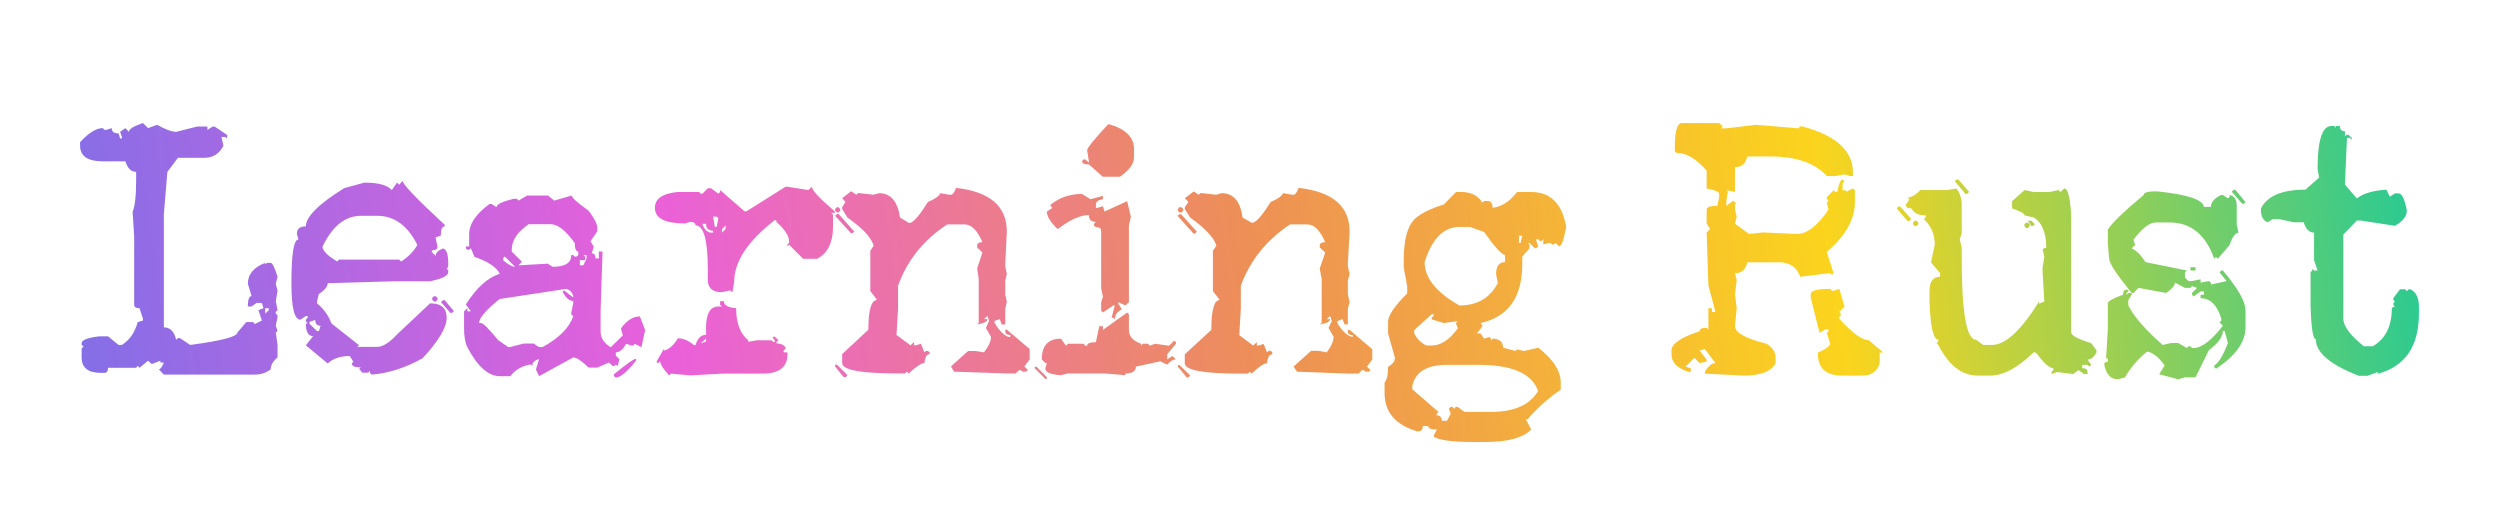
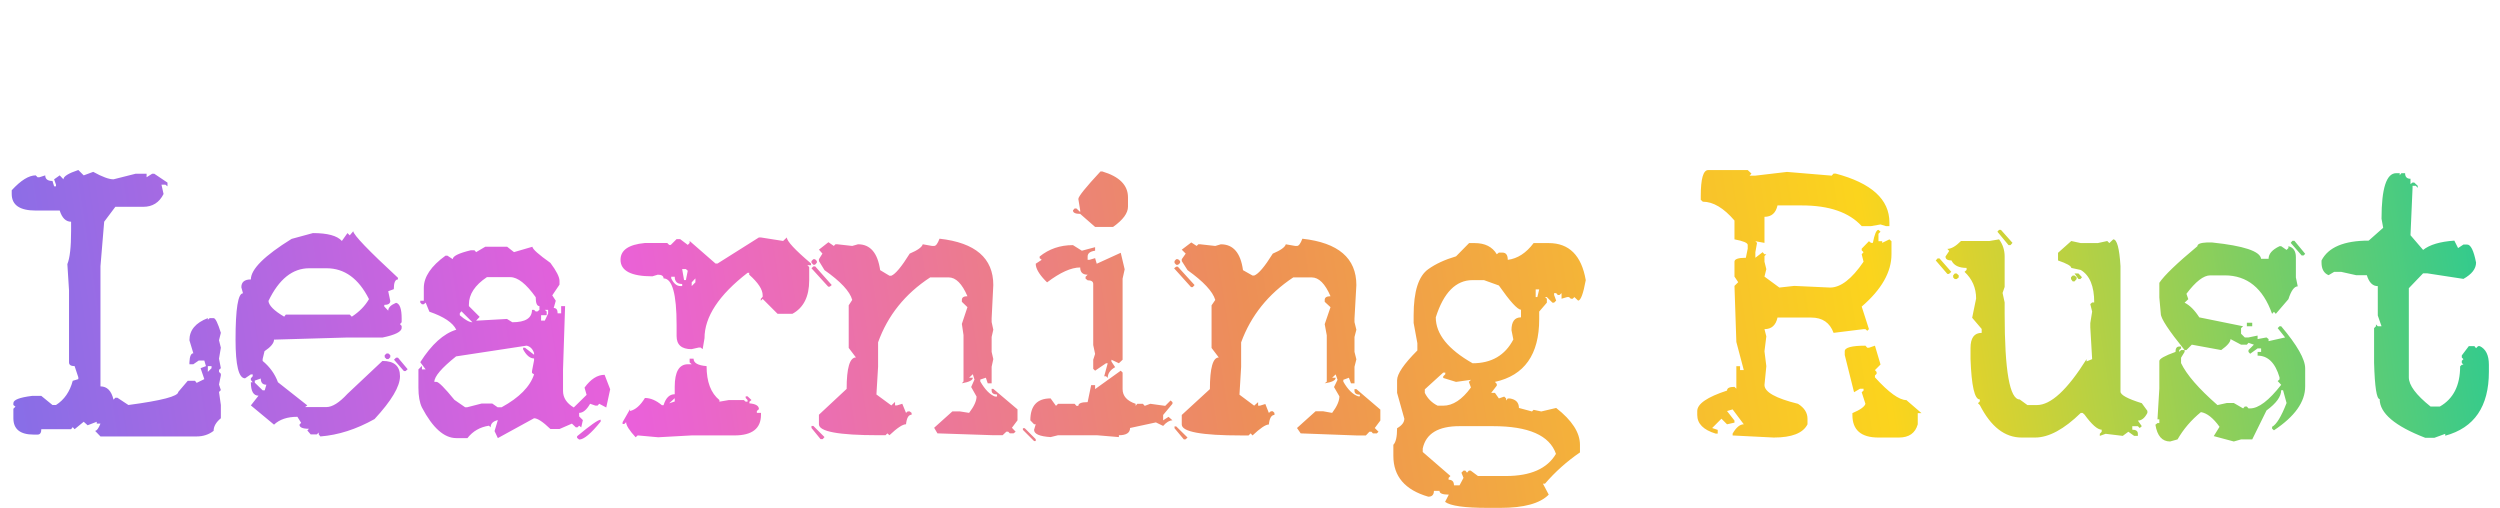
- <svg xmlns="http://www.w3.org/2000/svg" version="1.2" width="1280" height="260" viewBox="0 0 1280 260">
+ <svg xmlns="http://www.w3.org/2000/svg" version="1.2" viewBox="0 0 1280 260" width="1280" height="260">
  <defs>
-     <linearGradient id="P" gradientUnits="userSpaceOnUse" />
-     <linearGradient id="g1" x2="1" href="#P" gradientTransform="matrix(1197.64,-163.2,38.718,284.128,41,226.082)">
-       <stop stop-color="#866ee7" />
+     <linearGradient id="g1" x2="1" gradientUnits="userSpaceOnUse" gradientTransform="matrix(1268.481,-172.853,41.006,300.923,6,259.769)">
+       <stop offset="0" stop-color="#866ee7" />
      <stop offset=".25" stop-color="#ea60da" />
      <stop offset=".5" stop-color="#ed8f57" />
      <stop offset=".75" stop-color="#fbd41d" />
      <stop offset="1" stop-color="#2cca91" />
    </linearGradient>
  </defs>
-   <style>.a{fill:url(#g1)}</style>
-   <path class="a" d="m73.2 63l2.6 2.6 4.6-1.7q6.5 3.6 9.8 3.6l10.7-2.7h5.3v1.7l2.7-1.7h1l6.4 4.3v1.8l-1-0.8h-1.9l1 4.5q-3.1 6.2-9.8 6.2h-13.5l-5.4 7.2-1.8 21.5v58.1q4.8 0 6.3 6.4l0.9-0.9h1l5.3 3.5q24.1-3.2 24.1-6.3l4.6-5.4h3.5l0.8 1 3.7-1.8-1.8-5.3 2.6-1-0.8-2.7h-2.7l-2.6 1.8h-1.9v-0.9q0.2-4.4 1.9-4.4l-1.9-6.3q0-7.3 8.9-10.7v0.8l0.9-0.8h1.9q1.3 0 3.5 7.1l-0.9 3.6 0.9 3.6-0.9 5.3 0.9 4.6-0.9 0.8v1l0.9 0.9v0.8l-0.9 4.4 0.9 2.7-0.9 0.9 0.9 6.3v6.4q-3.5 2.9-3.5 6.1-3.5 2.7-8.2 2.7h-46.5l-2.6-2.7q1.2 0 2.6-3.5h-1.8v-0.9l-4.4 1.7-1.9-1.7-4.4 3.6-0.9-1-0.8 1h-14.4q0 2.6-1.8 2.6h-1.9q-9.8 0-9.8-7.9v-4.6l1-1-1-0.8v-0.9q0-2.4 9-3.5h4.5l5.4 4.4h1.7q6-3.8 8.1-11.7l2.7-0.8v-0.9l-1.8-5.4q-2.7 0-2.7-1.8v-34.8l-0.8-12.7q1.8-4.4 1.8-16v-4.5q-3.8 0-5.5-5.4h-11.6q-11.6 0-11.6-8v-1.8q6.6-7.2 11.6-7.2l0.9 0.9h0.9l2.8-0.9q0 2.7 3.5 2.7l0.8 2.6h0.9v-0.8l-0.9-2.6 2.7-1.9 1.8 1.9q0-2.1 7.2-4.5zm64.4 94.8h-1.8v2.8l1.8-1.8zm66.8-63.2l1.7-2q0.2 2.7 21.6 22.5v0.8q-2 0-2 4.7l-2.7 1 1 4.7q0 1.9-2.9 1.9v0.8l1.9 2q0-2.2 3.8-3.8 2.7 0.6 2.7 7.6v1.8l-0.8 0.9 0.8 0.9v0.9q0 2.8-9.3 4.7h-17.7l-34.7 1q0 2.5-4.6 5.6l-0.9 3.8v0.9q5.2 4.3 7.4 10.3l14.2 11.2-1.1 0.8h10.3q4.3 0 10.2-6.4l16.9-15.9q8.5 0 8.5 7.4 0 7.4-12.3 20.7-13.2 7.4-26.2 8.4l-0.8-1v-0.9l-0.9 0.9h-3l-1.6-1.9 0.8-0.8q-4.6 0-4.6-2l0.8-0.9-1.8-2.9q-7.3 0-11.3 3.8l-11.2-9.3 3.7-4.7q-3.7 0-3.7-6.5h0.9l-0.9-1.1v-0.8l0.9-1v-0.9h-0.9l-2.8 1.9q-4.6 0-4.6-18.7 0-22.4 3.6-22.4l-0.8-2.9q0-3.8 4.6-3.8 0-7.4 19.7-19.6l10.3-2.8q10.6 0 14 3.8l2.7-3.8zm-39.3 31.7q0.3 3.3 7.6 7.6l0.8-1h30.9l1 1q5.5-3.6 8.3-8.5-7.5-14.9-20.5-14.9h-8.4q-12.1 0-19.7 15.8zm57.1 25.4h0.9l0.9 0.8v1l-0.9 0.9h-0.9l-0.9-0.9v-1zm4.6 2h0.9l4.7 5.6-1 0.9h-0.8l-4.8-5.5zm-65.4 10.1l-2.9 1v1l3.8 3.7h1l0.8-2.7q-2.7 0-2.7-3zm104.1-61.1l4.4-2.6h10.6l3.3 2.6 8.9-2.6q0.1 1.7 8.7 7.8 4.4 5.9 4.4 8.7v1.8l-3.5 5.2 1.7 2.6-1 3.5q1.9 0 1.9 2.6h1.7v-3.5h1.9l-1 30.6v10.4q0 4.9 5.2 8l6.2-6.1-1-3.5q4.5-6.2 9.7-6.2l2.7 7-1.9 8.8-3.4-1.8-0.8 0.9h-1l-2.6-0.9q-2.5 4.4-5.3 4.4v1.7l1.8 1.8-0.8 3.5-1-0.8-0.8 0.8h-0.8l-1.9-1.8-6 2.6h-4.4q-5.4-5.2-7.9-5.2l-17.5 9.6-1.6-3.4 1.6-5.3q-3.5 0.8-3.5 3.5l-0.8-0.8q-6.5 1-10.4 6h-5.4q-8.8 0-16.6-14.8-1.7-3.5-1.7-9.6v-8.8l1.7-1.7v1.7h1.8l-2.6-3.5q8.2-12.9 17.4-15.7-2.5-5.1-13-8.7l-1.8-4.4-0.9 0.8h-0.9l-0.8-0.8v-0.9h1.7v-6.2q0-8 10.5-15.6h0.9l2.6 1.7q0-2.2 8.7-4.3h1.8zm-3.5 25.3v0.8l5.2 5.2-1.7 1.8h0.8l14.1-0.8 2.6 1.6q9.5 0 9.5-6h1l0.8 0.8h0.8l1-0.8v-1.8q-1.8 0-1.8-4.3-6.9-9.7-12.3-9.7h-11.3q-8.7 5.8-8.7 13.2zm38.3 2.6h-1.6l0.9 0.8v1.8h-2.7v2.6h1.8l1.6-3.4zm-36.6 6l-5.3-5.3-0.8 0.9v1q3.9 3.4 6.1 3.4zm-18.4 28.8h1q1.6 0 8.7 8.7l5.2 3.6h0.9l7-1.8h5.2l2.6 1.8h1.9q12.8-7 15.7-15.9l-1-0.7v-0.9l1-5.2v-0.9q-2.9 0-5.3-4.4v-0.8h0.9l4.4 3.4v-0.8q-1-3-3.6-3.6l-34.1 5.2q-10.5 8.4-10.5 12.3zm80.4 18.3v0.9q-7 8.7-10.4 8.7l-1-0.8v-0.8q9.6-8 11.4-8zm76.5-88.1h0.9l10.8 1.7 1.8-1.7q0 2.7 11.7 12.6v0.8h-1.8l0.9 0.9v6.4q0 11.8-8.1 16.2h-7.2l-7.2-7.2-0.9 0.9v-0.9l0.9-1v-0.8q0-4.1-6.5-9.9v-0.9h-0.8q-20.8 16.1-20.8 31.6l-0.9 5.3-1-0.8h-0.8l-3.6 0.8q-7.2 0-7.2-6.3v-5.4q0-22.5-6.3-22.5 0-1.8-2.8-1.8l-2.6 0.8q-15.4 0-15.4-8 0-7 11.7-8.1h10.9l0.9 0.9h0.8l2.8-2.8h1.7l3.7 2.8 0.9-0.9v-1l12.5 10.9h1zm-35.3 15.3h-1.8l0.9 5.3h0.9l0.9-4.5zm-5.4 3.7h-1.7v0.8q1.8 3.7 4.4 3.7h0.9v-1q-3.6 0-3.6-3.5zm10 0.8l-1.8 1.9v1.8l1.8-1.8zm-2.8 40.6v-1.8h1.9q0 3.1 6.3 3.6 0 11.4 6.2 16.4v0.8l4.6-0.8h7.2l0.9 0.8h0.9v-0.8l-0.9-1v-0.8h0.9l1.9 1.8-1 0.8v0.8q4.6 0.4 4.6 2.8l-1 0.9v0.9h2v0.9q0 10-12.8 10h-20.7l-16.2 0.9-9.9-0.9-1 0.9q-4.6-5-4.6-7.3l-0.9 0.9h-0.8v-0.9l3.6-6.3v0.9q3.9-0.9 7.2-6.3 4 0 8.2 3.5h0.8q1.6-5.3 5.4-5.3v-3.6q0-10.9 6.4-10.9h1.8zm-7.2 17.3l-2.7 2.5 2.7-0.9zm128-77.1q26 2.9 26 22.4l-0.8 16.1v1.8l0.8 3.7-0.8 3.5v7.2l0.8 3.5-0.8 3.7v8h-1.9l-0.9-2.7-2.7 0.9v0.9q3.4 5.9 7.1 7.3h1v-1q-2.6 0-2.6-1.9v-0.8h0.8l11.7 9.9v5.3l-2.7 3.6 1.8 1.9-1 0.8h-1.8l-0.8-0.8h-0.9l-1.8 1.7h-4.5l-27-0.9-1.6-2.7 8.8-7.9h3.7l4.4 0.7q3.6-4.7 3.6-7.9l-2.6-4.6 1.6-3.6-0.8-2.6-1.8 1.7h1.8q0 1.8-5.3 2.7l0.8-0.9v-22.4l-0.8-5.4 2.7-8.1-2.7-2.6v-0.9q0-1.8 2.7-1.8-3.9-9.1-9.1-9.1h-8.9q-18.2 11.9-25.2 31.4v11.8l-0.8 13.4 7.2 5.3 1.8-1.7v1.7h0.9l2.6-0.8 1.8 4.4 0.8-0.7h1l0.9 0.7v0.9q-2.2 0-2.7 4.6-2.4 0-8 5.3l-1-0.9-0.9 0.9h-3.6q-28.6 0-28.6-5.3v-4.6l13.4-12.5q0-15.2 4.5-15.2l-3.5-4.6v-20.6l1.7-2.6q-1.7-6.2-13.4-14.4l-2.7-4.4v-0.9l1.7-2.7-1.7-1.9 4.6-3.6 2.6 1.8 0.8-0.8h0.9l7.2 0.8 2.8-0.8q8.9 0 10.7 12.5l4.5 2.7h0.9q3-1.2 8.9-10.7 5.7-2.4 6.3-4.5l4.5 0.8h1q1.3 0 2.6-3.5zm-61 9.9h0.8l0.9 0.9v0.8l-0.9 1h-0.8l-0.9-1v-0.8zm0 3.5h0.9l8 9-1 0.8h-0.7l-8.1-8.9zm-0.9 78.1v-1h0.9l5.4 5.4-0.9 1h-1zm139.7-124h0.9q12.4 3.7 12.4 12.5v4.5q0 4.7-7.2 9.8h-8.7l-7.2-6.3q-3.5 0-3.5-1.7l0.8-0.9h0.9l1.8 1.7v-0.8l-0.9-5.5q0-1.8 10.7-13.3zm-13.3 35.6l4.3 2.7 6.4-1.7v1.7q-3.6 0.5-3.6 2.8v1.6h0.9l2.7-0.8 0.8 2.7 11.6-5.3 1.9 8-1 4.5v39.2l-1.8 1.7-3.6-1.7v0.9l1.8 2.7q-3.6 2-3.6 5.2l-0.8-0.8h-0.9l1.7-6.3h-0.8l-5.3 3.6-0.9-0.9v-4.4l0.9-2.8-0.9-4.3v-29.5q0-1.8-2.7-1.8l-1-0.8v-0.9l1-1q-3.6 0-3.6-3.5-6.5 0-16 7.2l-1-1q-4.5-4.7-4.5-8l2.9-1.9-1-0.8v-0.8q6.8-5.5 16.1-5.5zm10.7 69.6l12.4-8.9 0.9 0.9v8q0 5 6.3 7.1v1l0.8-1h2.7l0.9 1 2.7-1 7.2 1 2.6-2.6 0.9 0.8v0.8l-4.5 5.4v2.6l2.6-1.7 1.9 1.7q-2.1 0-4.5 2.7l-3.5-1.7-12.5 2.7q0 3.5-5.4 3.5v0.9l-10.7-0.9h-18.7l-3.6 0.9q-8-0.5-8-3.5l0.8-2.7h-0.8l-1.8-1.9q0-10.6 9.8-10.6l2.6 3.6 1-1h8l0.9 1h0.9q0-1.8 4.5-1.8l1.7-8.2h1.9zm-34.9 19.7v-0.8h0.9l5.3 5.3v0.9h-0.8zm135.1-92.4q26.1 2.9 26.1 22.4l-0.9 16.2v1.7l0.9 3.7-0.9 3.5v7.2l0.9 3.6-0.9 3.6v8h-1.7l-1-2.7-2.7 1v0.9q3.3 5.8 7.2 7.1h0.8v-0.8q-2.6 0-2.6-1.9v-0.8h0.9l11.6 9.9v5.3l-2.7 3.6 1.8 1.8-0.8 0.8h-1.9l-0.7-0.8h-1l-1.7 1.8h-4.6l-26.9-1-1.8-2.6 9-8.1h3.6l4.4 0.8q3.5-4.7 3.5-8l-2.6-4.5 1.7-3.5-0.9-2.6-1.7 1.6h1.7q0 1.9-5.3 2.7l1-0.8v-22.4l-1-5.4 2.8-8.2-2.8-2.6v-0.9q0-1.8 2.8-1.8-3.9-9.1-9.1-9.1h-8.9q-18.1 12-25.2 31.4v11.8l-0.8 13.5 7.1 5.3 1.9-1.7v1.7h0.9l2.6-0.8 1.7 4.3 1-0.8h0.9l0.8 0.8v1q-2.2 0-2.7 4.6-2.3 0-7.9 5.3l-0.9-1-1 1h-3.6q-28.7 0-28.7-5.3v-4.6l13.6-12.5q0-15.3 4.3-15.3l-3.5-4.6v-20.6l1.8-2.6q-1.8-6.1-13.4-14.4l-2.8-4.4v-0.9l1.9-2.7-1.9-1.9 4.6-3.5 2.6 1.7 0.8-0.8h1l7.2 0.8 2.7-0.8q9 0 10.7 12.5l4.6 2.6h0.8q3.1-1.1 9-10.6 5.7-2.4 6.3-4.5l4.6 0.8h0.8q1.3 0 2.6-3.5zm-61 9.9h0.9l1 0.9v0.9l-1 0.9h-0.9l-0.8-0.9v-0.9zm0 3.6h0.8l8.1 8.9-0.9 1h-0.8l-8.2-9.1zm-0.8 78.1v-0.9h0.8l5.5 5.4-1 0.9h-0.8zm136.1-83.1l6.3-6.4h2.7q7.5 0 10.7 5.4l1-0.8h1.7q2.6 0 2.6 3.5 7.1-0.9 12.5-8.1h7.3q14.8 0 17.9 17.9-1.8 9.9-3.7 9.9l-1.8-1.7-0.8 0.8h-0.9l-0.9-0.8h-0.9l-2.7 0.8v-2.7l-1 0.9h-0.8l-0.8-0.9h-1v0.9l1 2.7-1 1h-0.8l-2.7-2.7h-0.9l0.9 0.8v1.9l-3.7 4.3v3.7q0 25.6-21.4 30.3l0.9 1v0.8l-2.7 3.5h1.8l1.9 2.7 2.6-0.9 0.9 0.9v1l0.8-1h1q4.4 0.7 4.4 4.6l6.3 1.7 0.8-0.8 3.7 0.8 7.2-1.7q11.5 9 11.5 17.8v3.7q-9.5 6.5-16.9 15.1h-1l2.8 5.3q-6.3 6.4-23.3 6.4h-6.3q-16.6 0-20.5-2.9l1.8-3.5q-4.5 0-4.5-1.8h-2.7q0 2.8-2.7 2.8-16.9-4.9-16.9-19.7v-5.4q1.8-1.8 1.8-8 3.5-2 3.5-4.6l-3.5-12.5v-6.1q0-4.6 9.8-14.4v-3.5l-1.8-9.8v-3.7q0-17.3 7.1-22.3 5.3-3.8 13.4-6.2zm-9.8 29.5q0 12.1 17.8 22.2 13.7 0 19.7-11.5l-0.9-4.5q0-6.2 4.6-6.2v-3.7q-2.5 0-10.7-11.7l-7.2-2.6h-5.5q-12.1 0-17.8 18zm50-13.5h-1.7v3.7h0.8zm-46.4 40.2l-8.9 8.1v1.7q2 4.1 6.2 6.2h2.7q7 0 13.4-8.8l-1-2.7 1-1-7.2 1-6.2-1.9v-0.8l1-1v-0.8zm-9.9 36.7v1.7l13.4 11.6-0.9 0.9v0.9q2.6 0 2.6 2.7h2.7l1.9-3.6-1-2.5 1-1h0.9l0.8 1 0.9-1h0.9l3.5 2.6h13.5q17.9 0 24.2-10.7-4.6-13.4-30.5-13.4h-16.1q-15.5 0-17.8 10.8zm138-134.6h19.1l1.8 1.7-0.9 1h2.8l15.3-1.8 21.6 1.8 0.9-1h1q26 6.9 26 23.6v1.8h-1.7l-2.6-0.8-4.6 0.8h-4.5q-9.1-10-28.9-10h-11.8q-1.2 5.5-6.3 5.5v12.6l-4.4-0.8 0.8 0.8-0.8 4.5v2.7l3.5-2.7 0.9 1h0.9l-0.9 0.9v2.7l0.9 3.6-0.9 3.6 7.2 5.3 7.2-0.8 17.3 0.8q7.7 0 16.2-12.5l-0.9-3.6 0.9-1-0.9-0.9v-0.8l3.5-3.6 1 0.8h0.9q1.2-6.3 2.7-6.3l1 0.9-1 1v3.6h1.8v0.8l3.5-1.7 1 0.9v6.3q0 12.9-14.4 25.3l3.5 10.9-0.8 0.8-0.9-0.8h-0.9l-14.5 1.8q-2.7-7.4-10.8-7.4h-16.3q-1.2 5.6-6.3 5.6l0.9 3.5-0.9 7.2 0.9 7.2-0.9 9.1q0 5.1 16.2 9.1 4.6 2.9 4.6 7.2v2.7q-3.2 6.4-16.3 6.4l-19.9-1v-0.9q2.6-4.5 5.4-4.5l-5.4-7.2-2.7 0.8 3.6 4.6v1l-3.6 0.8-2.7-2.7-4.5 4.5 2.7 0.9v1.8h-1q-8.9-2.7-8.9-9v-1.9q0-5.2 14.4-9.9 0-1.8 3.6-1.8l0.9 0.9v-10.9h1.8v1.9h1.8l-3.6-13.6-0.9-27.1 1.8-1.8-1.8-2.7v-7.2q0-1.9 5.5-1.9l0.9-4.4v-1.8q0-1.5-6.4-2.7v-9.1q-7.8-9.1-15.3-9.1l-1-0.9v-1.8q0-12.6 3.6-12.6zm76 84.9l0.9 1h0.8l2.9-1 2.7 9.1-2.7 2.7 0.8 0.9v0.9l-0.8 0.8v0.9q10 11 15.2 11l7.3 6.3h-1.8v5.4q-1.8 6.4-9.1 6.4h-9.9q-12.6 0-12.6-10.9v-0.9q5.7-2.4 6.3-4.5l-1.8-5.6 0.9-0.8v-0.9h-1.7l-2.9 1.7-4.5-18v-1.8q0-2.7 10-2.7zm64.6-56h0.9l5.6 6.3-1 1.1h-0.9l-5.4-6.5zm-4.7 5.4l4.7-0.8q2.7 3.6 2.7 8.3v14.7l-1 2.9 1 4.6v5.4q0 41.5 7.3 41.5l3.7 2.7h4.6q10.1 0 24-22.2v1.1l2.7-1.1-0.9-15.4v-2l0.9-5.6-0.9-3.6 0.9-0.8h1q0-11.8-6.5-15.7l-4.6-1q0-1.4-6.4-3.6v-3.7l6.4-5.7 4.6 1h8.2l4.6-1 1 1 1.9-1.8q2.7 0 3.5 12.9v60.7q0 2.4 10.3 5.6l2.7 3.7v1q-1.9 3.7-4.6 3.7l1.9 2.7-1 0.9-0.9-0.9h-2.7v1.7q2.7 0 2.7 2v1h-1.8l-2.8-2-2.7 2-8.3-1-2.8 1v-1l0.9-1v-1q-3 0-8.3-7.3l-0.9-0.8h-0.9q-12.2 11.9-22.1 11.9h-6.5q-12.2 0-20.2-15.7l-0.9-0.9 0.9-0.9v-0.9q-3.8 0-4.5-19.5v-5.4q0-7.3 5.4-7.3v-1.9l-4.6-5.4 1.9-9.3q0-7.7-5.6-12.9l1-0.9v-1q-5.6 0-7.3-3.6-2.9 0-2.9-1.9l1.8-2.7-0.9-1q2.8 0 6.6-3.8zm-25 8.4h0.9l5.7 6.5-1.1 1h-0.8l-5.6-6.5zm8.3 7.3h0.9l1 0.9v1l-1 0.8h-0.9l-0.8-0.8v-1zm59.8 2.7l-1.9-2.7h1.9l1.7 1.8-0.8 0.9zm-2.8-1.7h0.9l1 0.8v0.9l-1 1.1h-0.9l-0.8-1.1v-0.9zm106.2-16.8h1l5.2 6.3-0.8 0.8h-0.9l-5.3-6.1zm-41.4 0.8h2.6q23 2.4 23.7 7.9h3.6q0-3.6 5.3-6.1h0.8l2.6 1.8 0.9-0.9v-0.9q3.6 0.9 3.6 5.3v9.8l0.9 4.3q-2.5 0-4.5 6.2l-6.1 7.1-0.9-1-0.9 1q-6.6-18.6-22.9-18.6h-7q-4.8 0-11.5 8.9l0.9 2.6-1.8 1.7q3.8 1.9 7.1 7.1l21.2 4.3-1 0.9v2.7l1.8 1.8h1.8l4.4-0.9v1.7l4.3-0.8 1 0.8v1l8-1.8-3.6-4.5 0.9-0.9h0.8q11.6 13.7 11.6 20.4v8.7q0 11.2-15.1 21.2l-0.9-0.8v-0.9q3.2-1.7 7-11.5l-1.7-6.2h-0.9q0 4.6-7.1 9.8l-6.9 14h-5.4l-3.5 1-9.7-2.6 2.8-4.5q-4.6-6.4-9-7.1-7 5.7-11.3 13.2l-3.6 1q-5.8 0-7.1-8.1l1-0.8h0.9v-1.8h-0.9l0.9-14.9v-13.3q0-1.6 7.8-4.4 0-2.6 1.8-2.6h0.9v0.9l-0.9 0.8v0.9l0.9-0.9h1.7v0.9l-1.7 2.8v2.6q4 8.4 17.6 20.3l4.5-1h3.4l4.5 2.6 0.8-0.9h1l0.8 0.9h0.8q6.1 0 15-11.4l-1.7-1.8 0.9-0.8v-1q-3.1-10.5-10.6-10.5v-1.8h1.7v-1.7h-1.7l-3.6 2.6-0.8-0.9v-0.9l2.6-2.6-2.6-0.9-0.8 0.9h-2.8l-5.1-2.7q0 2.1-4.5 5.3l-14.2-2.6-2.6 2.6h-0.9q-11.5-14.2-11.5-17.5l-0.7-7.9v-7.1q3.5-5.3 18.4-17.7 0-1.6 4.5-1.8zm19.4 40.5v-1.7h2.6v1.7zm72.2-74h1.7v1l0.8-1h1.8q0 2.7 2.6 2.7v2.6l1-0.8h0.8l1.7 1.6v1l-0.9-1h-1.6v1l-1 22.9 6.1 7.1q4.8-3.8 15.1-4.5l1.8 3.6 2.6-1.7h1.8q2.6 0 4.3 8.7 0 4.5-6.1 7.9l-17.6-2.7h-1.9l-6.9 7.2v43.1q0 5.7 10.5 14.1h4.5q9.8-5.6 9.8-19.4l0.8-0.8h0.8l-0.8-0.9v-1l0.8-0.8-0.8-0.8v-1l3.4-4.5h2.7l0.8 1 1-1h0.8q4.4 2.1 4.4 9v3.4q0 25.2-21.1 30.9v-0.9l-5.2 1.9h-4.5q-22-8.5-22-18.7-2.2 0-2.7-17.5v-16.8l0.9-0.9v-0.9l0.9 0.9h1.8l-1.8-5.2v-14.2q-3.7 0-5.3-5.3h-5.2l-7.2-1.6h-3.4l-2.7 1.6q-3.4-1.4-3.4-6.1v-1q4.9-9.6 22.8-9.6l7-6.2-0.8-4.4q0-22 7.1-22z" />
+   <style>
+ 		.s0 { fill: url(#g1) } 
+ 	</style>
+   <path class="s0" d="m40.1 87.04l2.76 2.75 4.87-1.8q6.89 3.82 10.38 3.82l11.33-2.86h5.62v1.8l2.86-1.8h1.06l6.77 4.55v1.91l-1.06-0.85h-2.01l1.06 4.77q-3.28 6.56-10.38 6.56h-14.3l-5.72 7.63-1.9 22.77v61.54q5.08 0 6.67 6.78l0.95-0.96h1.06l5.62 3.71q25.52-3.39 25.52-6.67l4.87-5.72h3.71l0.85 1.06 3.92-1.91-1.91-5.61 2.75-1.06-0.84-2.86h-2.86l-2.76 1.9h-2.01v-0.95q0.21-4.66 2.01-4.66l-2.01-6.67q0-7.73 9.43-11.33v0.84l0.95-0.84h2.01q1.38 0 3.71 7.52l-0.95 3.81 0.95 3.81-0.95 5.62 0.95 4.87-0.95 0.84v1.06l0.95 0.96v0.84l-0.95 4.66 0.95 2.86-0.95 0.96 0.95 6.67v6.78q-3.71 3.07-3.71 6.46-3.7 2.86-8.68 2.86h-49.25l-2.76-2.86q1.27 0 2.76-3.71h-1.91v-0.95l-4.66 1.8-2.01-1.8-4.66 3.81-0.96-1.06-0.84 1.06h-15.25q0 2.76-1.91 2.76h-2.01q-10.38 0-10.38-8.37v-4.87l1.06-1.06-1.06-0.85v-0.95q0-2.54 9.53-3.71h4.77l5.72 4.66h1.8q6.35-4.02 8.57-12.39l2.86-0.85v-0.95l-1.9-5.72q-2.86 0-2.86-1.91v-36.86l-0.85-13.45q1.91-4.66 1.91-16.94v-4.77q-4.03 0-5.83-5.72h-12.28q-12.29 0-12.29-8.47v-1.91q6.99-7.63 12.29-7.63l0.95 0.96h0.95l2.97-0.96q0 2.86 3.71 2.86l0.84 2.76h0.96v-0.85l-0.96-2.75 2.86-2.02 1.91 2.02q0-2.23 7.62-4.77zm68.21 100.41h-1.9v2.96l1.9-1.9zm70.76-66.94l1.8-2.12q0.21 2.86 22.87 23.83v0.85q-2.11 0-2.11 4.98l-2.86 1.06 1.05 4.97q0 2.02-3.07 2.02v0.84l2.02 2.12q0-2.33 4.02-4.02 2.86 0.63 2.86 8.05v1.9l-0.85 0.96 0.85 0.95v0.95q0 2.97-9.85 4.98h-18.75l-36.75 1.06q0 2.65-4.87 5.93l-0.96 4.03v0.95q5.51 4.55 7.84 10.91l15.04 11.86-1.16 0.85h10.91q4.55 0 10.8-6.78l17.9-16.84q9 0 9 7.84 0 7.83-13.03 21.92-13.98 7.84-27.74 8.9l-0.85-1.06v-0.95l-0.96 0.95h-3.17l-1.7-2.01 0.85-0.85q-4.87 0-4.87-2.12l0.85-0.95-1.91-3.07q-7.73 0-11.97 4.02l-11.86-9.85 3.92-4.98q-3.92 0-3.92-6.88h0.95l-0.95-1.17v-0.84l0.95-1.06v-0.96h-0.95l-2.97 2.02q-4.87 0-4.87-19.81 0-23.72 3.81-23.72l-0.84-3.08q0-4.02 4.87-4.02 0-7.84 20.86-20.76l10.91-2.97q11.23 0 14.83 4.03l2.86-4.03zm-41.62 33.58q0.31 3.49 8.05 8.05l0.84-1.06h32.73l1.06 1.06q5.82-3.81 8.79-9-7.94-15.79-21.71-15.79h-8.9q-12.81 0-20.86 16.74zm60.47 26.9h0.96l0.95 0.85v1.06l-0.95 0.95h-0.96l-0.95-0.95v-1.06zm4.87 2.12h0.96l4.97 5.93-1.06 0.95h-0.84l-5.09-5.82zm-69.27 10.69l-3.07 1.06v1.06l4.03 3.92h1.06l0.84-2.86q-2.86 0-2.86-3.18zm110.26-64.71l4.66-2.75h11.23l3.49 2.75 9.43-2.75q0.11 1.8 9.22 8.26 4.66 6.25 4.66 9.21v1.91l-3.71 5.51 1.8 2.75-1.06 3.71q2.01 0 2.01 2.75h1.8v-3.71h2.02l-1.06 32.41v11.02q0 5.19 5.5 8.47l6.57-6.46-1.06-3.71q4.77-6.56 10.28-6.56l2.85 7.41-2.01 9.32-3.6-1.9-0.85 0.95h-1.06l-2.75-0.95q-2.65 4.66-5.61 4.66v1.8l1.9 1.9-0.84 3.71-1.06-0.85-0.85 0.85h-0.85l-2.01-1.91-6.35 2.76h-4.66q-5.72-5.51-8.37-5.51l-18.54 10.17-1.69-3.6 1.69-5.62q-3.7 0.85-3.7 3.71l-0.85-0.85q-6.89 1.06-11.02 6.36h-5.72q-9.32 0-17.58-15.68-1.8-3.71-1.8-10.17v-9.32l1.8-1.8v1.8h1.91l-2.76-3.7q8.69-13.67 18.43-16.63-2.64-5.4-13.76-9.22l-1.91-4.66-0.95 0.85h-0.96l-0.85-0.85v-0.95h1.81v-6.57q0-8.47 11.12-16.52h0.95l2.75 1.8q0-2.33 9.22-4.55h1.9zm-3.7 26.79v0.85l5.51 5.51-1.81 1.9h0.85l14.94-0.84 2.75 1.69q10.06 0 10.06-6.35h1.06l0.85 0.84h0.85l1.05-0.84v-1.91q-1.9 0-1.9-4.55-7.31-10.28-13.03-10.28h-11.97q-9.21 6.15-9.21 13.98zm40.56 2.76h-1.69l0.95 0.84v1.91h-2.86v2.75h1.91l1.69-3.6zm-38.76 6.36l-5.62-5.62-0.84 0.96v1.06q4.13 3.6 6.46 3.6zm-19.49 30.5h1.06q1.69 0 9.21 9.22l5.51 3.81h0.95l7.42-1.91h5.51l2.75 1.91h2.01q13.56-7.41 16.63-16.84l-1.06-0.74v-0.96l1.06-5.5v-0.96q-3.07 0-5.61-4.66v-0.84h0.95l4.66 3.6v-0.85q-1.06-3.18-3.81-3.81l-36.12 5.5q-11.12 8.9-11.12 13.03zm85.16 19.38v0.96q-7.42 9.21-11.02 9.21l-1.06-0.85v-0.84q10.17-8.48 12.08-8.48zm81.02-93.31h0.95l11.44 1.8 1.91-1.8q0 2.86 12.39 13.35v0.85h-1.91l0.96 0.95v6.78q0 12.5-8.58 17.16h-7.63l-7.62-7.63-0.96 0.95v-0.95l0.96-1.06v-0.85q0-4.34-6.89-10.48v-0.96h-0.84q-22.04 17.06-22.04 33.47l-0.95 5.62-1.06-0.85h-0.85l-3.81 0.85q-7.62 0-7.62-6.68v-5.72q0-23.83-6.68-23.83 0-1.9-2.96-1.9l-2.76 0.84q-16.31 0-16.31-8.47 0-7.41 12.4-8.58h11.54l0.95 0.96h0.85l2.97-2.97h1.8l3.92 2.97 0.95-0.96v-1.06l13.24 11.55h1.06zm-37.39 16.2h-1.91l0.96 5.62h0.95l0.95-4.77zm-5.72 3.92h-1.8v0.85q1.91 3.92 4.66 3.92h0.96v-1.06q-3.82 0-3.82-3.71zm10.59 0.85l-1.9 2.01v1.91l1.9-1.91zm-2.96 43v-1.91h2.01q0 3.29 6.67 3.82 0 12.07 6.57 17.37v0.84l4.87-0.84h7.63l0.95 0.84h0.96v-0.84l-0.96-1.06v-0.85h0.96l2.01 1.91-1.06 0.84v0.85q4.87 0.43 4.87 2.97l-1.06 0.95v0.95h2.12v0.96q0 10.59-13.56 10.59h-21.92l-17.16 0.95-10.49-0.95-1.05 0.95q-4.88-5.29-4.88-7.73l-0.95 0.95h-0.85v-0.95l3.82-6.67v0.95q4.13-0.95 7.62-6.67 4.24 0 8.69 3.7h0.84q1.7-5.61 5.72-5.61v-3.81q0-11.55 6.78-11.55h1.91zm-7.63 18.33l-2.86 2.64 2.86-0.95zm135.57-81.66q27.54 3.07 27.54 23.73l-0.85 17.05v1.9l0.85 3.92-0.85 3.71v7.63l0.85 3.7-0.85 3.92v8.48h-2.01l-0.95-2.86-2.86 0.95v0.95q3.6 6.25 7.52 7.73h1.06v-1.05q-2.76 0-2.76-2.02v-0.84h0.85l12.39 10.48v5.61l-2.86 3.82 1.91 2.01-1.06 0.85h-1.91l-0.84-0.85h-0.96l-1.9 1.8h-4.77l-28.6-0.95-1.69-2.86 9.32-8.37h3.92l4.66 0.74q3.81-4.98 3.81-8.37l-2.75-4.87 1.69-3.81-0.84-2.75-1.91 1.8h1.91q0 1.9-5.62 2.86l0.85-0.96v-23.72l-0.85-5.72 2.86-8.58-2.86-2.75v-0.96q0-1.9 2.86-1.9-4.13-9.64-9.64-9.64h-9.42q-19.28 12.6-26.69 33.25v12.5l-0.85 14.2 7.63 5.61 1.9-1.8v1.8h0.96l2.75-0.85 1.91 4.66 0.84-0.74h1.06l0.96 0.74v0.95q-2.34 0-2.86 4.88-2.55 0-8.48 5.61l-1.06-0.95-0.95 0.95h-3.81q-30.29 0-30.29-5.61v-4.88l14.19-13.23q0-16.1 4.76-16.1l-3.7-4.88v-21.81l1.8-2.76q-1.8-6.56-14.2-15.25l-2.85-4.66v-0.95l1.8-2.86-1.8-2.02 4.87-3.81 2.75 1.91 0.85-0.85h0.95l7.63 0.85 2.96-0.85q9.43 0 11.34 13.24l4.76 2.86h0.96q3.17-1.27 9.42-11.33 6.04-2.54 6.67-4.77l4.77 0.85h1.06q1.38 0 2.75-3.71zm-64.6 10.49h0.84l0.96 0.95v0.85l-0.96 1.06h-0.84l-0.96-1.06v-0.85zm0 3.71h0.96l8.47 9.53-1.06 0.85h-0.74l-8.58-9.43zm-0.95 82.72v-1.06h0.95l5.72 5.72-0.95 1.06h-1.06zm147.96-131.34h0.95q13.14 3.92 13.14 13.24v4.77q0 4.98-7.63 10.38h-9.21l-7.63-6.67q-3.71 0-3.71-1.8l0.85-0.96h0.95l1.91 1.8v-0.84l-0.95-5.83q0-1.91 11.33-14.09zm-14.09 37.71l4.56 2.86 6.78-1.8v1.8q-3.82 0.53-3.82 2.97v1.69h0.96l2.86-0.85 0.84 2.86 12.29-5.61 2.01 8.47-1.06 4.77v41.52l-1.9 1.8-3.82-1.8v0.95l1.91 2.86q-3.81 2.12-3.81 5.51l-0.85-0.85h-0.95l1.8-6.67h-0.85l-5.61 3.81-0.96-0.95v-4.66l0.96-2.97-0.96-4.55v-31.25q0-1.9-2.86-1.9l-1.06-0.85v-0.95l1.06-1.06q-3.81 0-3.81-3.71-6.88 0-16.95 7.63l-1.06-1.06q-4.76-4.98-4.76-8.48l3.07-2.01-1.06-0.85v-0.84q7.2-5.83 17.05-5.83zm11.34 73.72l13.13-9.43 0.95 0.95v8.48q0 5.29 6.67 7.52v1.06l0.85-1.06h2.86l0.96 1.06 2.85-1.06 7.63 1.06 2.75-2.76 0.96 0.85v0.85l-4.77 5.72v2.75l2.76-1.8 2.01 1.8q-2.23 0-4.77 2.86l-3.71-1.8-13.23 2.86q0 3.71-5.72 3.71v0.95l-11.34-0.95h-19.8l-3.82 0.95q-8.47-0.53-8.47-3.71l0.85-2.86h-0.85l-1.91-2.01q0-11.23 10.38-11.23l2.76 3.82 1.06-1.06h8.47l0.95 1.06h0.96q0-1.91 4.76-1.91l1.8-8.69h2.02zm-36.97 20.87v-0.85h0.95l5.62 5.62v0.95h-0.85zm143.09-97.87q27.65 3.08 27.65 23.73l-0.96 17.16v1.8l0.96 3.92-0.96 3.7v7.63l0.96 3.81-0.96 3.82v8.47h-1.8l-1.06-2.86-2.86 1.06v0.95q3.5 6.14 7.63 7.52h0.85v-0.85q-2.76 0-2.76-2.01v-0.85h0.96l12.28 10.49v5.61l-2.86 3.82 1.91 1.9-0.85 0.85h-2.01l-0.74-0.85h-1.06l-1.8 1.91h-4.87l-28.5-1.06-1.9-2.75 9.53-8.58h3.81l4.66 0.84q3.71-4.97 3.71-8.47l-2.75-4.76 1.8-3.71-0.96-2.76-1.8 1.7h1.8q0 2.01-5.61 2.86l1.06-0.85v-23.72l-1.06-5.72 2.97-8.69-2.97-2.75v-0.96q0-1.9 2.97-1.9-4.13-9.64-9.64-9.64h-9.43q-19.17 12.71-26.69 33.26v12.5l-0.85 14.29 7.52 5.62 2.02-1.8v1.8h0.95l2.75-0.85 1.8 4.55 1.06-0.84h0.96l0.84 0.84v1.06q-2.33 0-2.86 4.88-2.43 0-8.36 5.61l-0.96-1.06-1.06 1.06h-3.81q-30.4 0-30.4-5.61v-4.88l14.41-13.24q0-16.2 4.55-16.2l-3.7-4.87v-21.82l1.9-2.76q-1.9-6.46-14.19-15.25l-2.97-4.66v-0.95l2.02-2.86-2.02-2.01 4.88-3.71 2.75 1.8 0.85-0.85h1.06l7.62 0.85 2.86-0.85q9.53 0 11.33 13.24l4.88 2.76h0.84q3.29-1.17 9.54-11.23 6.03-2.54 6.67-4.77l4.87 0.85h0.85q1.37 0 2.75-3.71zm-64.61 10.49h0.96l1.06 0.95v0.96l-1.06 0.95h-0.96l-0.84-0.95v-0.96zm0 3.82h0.84l8.58 9.42-0.95 1.06h-0.85l-8.68-9.64zm-0.85 82.72v-0.95h0.85l5.82 5.72-1.06 0.95h-0.84zm144.15-88.01l6.67-6.78h2.86q7.94 0 11.33 5.72l1.06-0.85h1.8q2.76 0 2.76 3.71 7.52-0.96 13.23-8.58h7.74q15.67 0 18.96 18.96-1.91 10.48-3.92 10.48l-1.91-1.8-0.85 0.85h-0.95l-0.95-0.85h-0.96l-2.86 0.85v-2.86l-1.06 0.95h-0.84l-0.85-0.95h-1.06v0.95l1.06 2.86-1.06 1.06h-0.85l-2.86-2.86h-0.95l0.95 0.85v2.01l-3.92 4.56v3.92q0 27.11-22.66 32.09l0.95 1.06v0.84l-2.86 3.71h1.91l2.01 2.86 2.75-0.95 0.96 0.95v1.06l0.85-1.06h1.05q4.66 0.74 4.66 4.87l6.68 1.8 0.84-0.84 3.92 0.84 7.63-1.8q12.18 9.53 12.18 18.86v3.91q-10.06 6.89-17.9 16h-1.06l2.97 5.61q-6.68 6.78-24.68 6.78h-6.67q-17.59 0-21.72-3.07l1.91-3.71q-4.77 0-4.77-1.91h-2.86q0 2.97-2.86 2.97-17.9-5.19-17.9-20.87v-5.71q1.91-1.91 1.91-8.48 3.71-2.12 3.71-4.87l-3.71-13.24v-6.46q0-4.87 10.38-15.25v-3.71l-1.91-10.38v-3.92q0-18.32 7.52-23.62 5.62-4.02 14.2-6.56zm-10.38 31.24q0 12.82 18.85 23.51 14.51 0 20.86-12.18l-0.95-4.76q0-6.57 4.87-6.57v-3.92q-2.64 0-11.33-12.39l-7.63-2.75h-5.82q-12.82 0-18.85 19.06zm52.95-14.3h-1.8v3.92h0.85zm-49.14 42.58l-9.43 8.58v1.8q2.12 4.34 6.57 6.57h2.86q7.41 0 14.19-9.32l-1.06-2.86 1.06-1.06-7.63 1.06-6.56-2.02v-0.84l1.06-1.06v-0.85zm-10.49 38.87v1.8l14.19 12.29-0.95 0.95v0.95q2.75 0 2.75 2.86h2.86l2.02-3.81-1.06-2.65 1.06-1.06h0.95l0.85 1.06 0.95-1.06h0.95l3.71 2.76h14.3q18.96 0 25.63-11.34-4.87-14.19-32.3-14.19h-17.06q-16.41 0-18.85 11.44zm146.16-142.56h20.23l1.91 1.8-0.95 1.06h2.96l16.21-1.91 22.87 1.91 0.96-1.06h1.06q27.53 7.31 27.53 25v1.9h-1.8l-2.75-0.85-4.87 0.85h-4.77q-9.64-10.59-30.61-10.59h-12.5q-1.27 5.83-6.67 5.83v13.34l-4.66-0.85 0.85 0.85-0.85 4.77v2.86l3.71-2.86 0.95 1.06h0.95l-0.95 0.95v2.86l0.95 3.81-0.95 3.82 7.63 5.61 7.62-0.85 18.33 0.85q8.15 0 17.15-13.24l-0.95-3.81 0.95-1.06-0.95-0.96v-0.84l3.71-3.82 1.06 0.85h0.95q1.27-6.67 2.86-6.67l1.06 0.95-1.06 1.06v3.81h1.91v0.85l3.7-1.8 1.06 0.95v6.68q0 13.66-15.25 26.79l3.71 11.55-0.85 0.85-0.95-0.85h-0.96l-15.35 1.9q-2.86-7.83-11.44-7.83h-17.27q-1.27 5.93-6.67 5.93l0.95 3.7-0.95 7.63 0.95 7.63-0.95 9.63q0 5.41 17.16 9.64 4.87 3.07 4.87 7.63v2.86q-3.39 6.78-17.26 6.78l-21.08-1.06v-0.96q2.75-4.76 5.72-4.76l-5.72-7.63-2.86 0.85 3.81 4.87v1.06l-3.81 0.85-2.86-2.86-4.76 4.77 2.85 0.95v1.9h-1.05q-9.43-2.85-9.43-9.53v-2.01q0-5.51 15.25-10.49 0-1.9 3.81-1.9l0.96 0.95v-11.54h1.9v2.01h1.91l-3.81-14.41-0.96-28.7 1.91-1.9-1.91-2.86v-7.63q0-2.01 5.83-2.01l0.95-4.66v-1.91q0-1.59-6.78-2.86v-9.64q-8.26-9.64-16.2-9.64l-1.06-0.95v-1.91q0-13.34 3.81-13.34zm80.5 89.92l0.95 1.06h0.85l3.07-1.06 2.86 9.64-2.86 2.86 0.85 0.95v0.96l-0.85 0.84v0.96q10.59 11.65 16.1 11.65l7.73 6.67h-1.91v5.72q-1.9 6.78-9.63 6.78h-10.49q-13.34 0-13.34-11.55v-0.95q6.03-2.54 6.67-4.77l-1.91-5.93 0.95-0.85v-0.95h-1.8l-3.07 1.8-4.76-19.06v-1.91q0-2.86 10.59-2.86zm68.42-59.31h0.95l5.93 6.67-1.06 1.17h-0.95l-5.72-6.89zm-4.98 5.72l4.98-0.85q2.86 3.82 2.86 8.79v15.57l-1.06 3.08 1.06 4.87v5.72q0 43.95 7.73 43.95l3.92 2.86h4.87q10.7 0 25.42-23.51v1.16l2.86-1.16-0.95-16.31v-2.12l0.95-5.93-0.95-3.81 0.95-0.85h1.06q0-12.5-6.88-16.63l-4.87-1.06q0-1.48-6.78-3.81v-3.92l6.78-6.04 4.87 1.06h8.68l4.88-1.06 1.05 1.06 2.02-1.91q2.86 0 3.7 13.67v64.29q0 2.54 10.91 5.93l2.86 3.92v1.06q-2.01 3.92-4.87 3.92l2.01 2.86-1.06 0.95-0.95-0.95h-2.86v1.8q2.86 0 2.86 2.11v1.06h-1.91l-2.96-2.12-2.86 2.12-8.79-1.06-2.97 1.06v-1.06l0.96-1.06v-1.05q-3.18 0-8.8-7.74l-0.95-0.84h-0.95q-12.92 12.6-23.41 12.6h-6.88q-12.93 0-21.4-16.63l-0.95-0.95 0.95-0.95v-0.96q-4.02 0-4.76-20.65v-5.72q0-7.73 5.71-7.73v-2.01l-4.87-5.72 2.02-9.85q0-8.16-5.94-13.67l1.06-0.95v-1.06q-5.93 0-7.73-3.81-3.07 0-3.07-2.02l1.91-2.85-0.96-1.06q2.97 0 6.99-4.03zm-26.48 8.9h0.96l6.04 6.88-1.17 1.06h-0.85l-5.93-6.88zm8.79 7.73h0.96l1.05 0.95v1.06l-1.05 0.85h-0.96l-0.84-0.85v-1.06zm63.33 2.86l-2.01-2.86h2.01l1.8 1.91-0.84 0.95zm-2.97-1.8h0.95l1.06 0.85v0.95l-1.06 1.17h-0.95l-0.85-1.17v-0.95zm112.48-17.79h1.06l5.51 6.67-0.85 0.84h-0.95l-5.61-6.46zm-43.85 0.85h2.75q24.36 2.54 25.1 8.37h3.82q0-3.81 5.61-6.46h0.85l2.75 1.9 0.95-0.95v-0.95q3.82 0.95 3.82 5.61v10.38l0.95 4.56q-2.65 0-4.77 6.56l-6.46 7.52-0.95-1.06-0.95 1.06q-6.99-19.7-24.26-19.7h-7.41q-5.09 0-12.18 9.43l0.95 2.75-1.9 1.8q4.02 2.02 7.52 7.52l22.45 4.56-1.06 0.95v2.86l1.91 1.91h1.9l4.66-0.96v1.8l4.56-0.84 1.06 0.84v1.06l8.47-1.9-3.81-4.77 0.95-0.95h0.85q12.28 14.51 12.28 21.6v9.22q0 11.86-15.99 22.45l-0.95-0.84v-0.96q3.39-1.8 7.41-12.18l-1.8-6.57h-0.95q0 4.88-7.52 10.38l-7.31 14.83h-5.72l-3.71 1.06-10.27-2.75 2.96-4.77q-4.87-6.78-9.53-7.52-7.41 6.04-11.97 13.98l-3.81 1.06q-6.14 0-7.52-8.58l1.06-0.84h0.95v-1.91h-0.95l0.95-15.78v-14.09q0-1.69 8.27-4.66 0-2.75 1.9-2.75h0.95v0.95l-0.95 0.85v0.95l0.95-0.95h1.81v0.95l-1.81 2.97v2.75q4.24 8.9 18.65 21.5l4.76-1.06h3.6l4.77 2.76 0.85-0.96h1.06l0.84 0.96h0.85q6.46 0 15.89-12.08l-1.8-1.91 0.95-0.84v-1.06q-3.28-11.12-11.23-11.12v-1.91h1.8v-1.8h-1.8l-3.81 2.75-0.85-0.95v-0.95l2.76-2.76-2.76-0.95-0.84 0.95h-2.97l-5.4-2.86q0 2.23-4.77 5.62l-15.04-2.76-2.75 2.76h-0.95q-12.18-15.04-12.18-18.54l-0.75-8.37v-7.52q3.71-5.61 19.49-18.74 0-1.7 4.77-1.91zm20.55 42.9v-1.8h2.75v1.8zm76.47-78.38h1.8v1.06l0.85-1.06h1.9q0 2.86 2.76 2.86v2.75l1.06-0.84h0.84l1.81 1.69v1.06l-0.96-1.06h-1.69v1.06l-1.06 24.25 6.46 7.52q5.08-4.02 15.99-4.76l1.91 3.81 2.75-1.8h1.91q2.75 0 4.55 9.22 0 4.76-6.46 8.36l-18.64-2.86h-2.01l-7.31 7.63v45.65q0 6.04 11.12 14.93h4.77q10.38-5.93 10.38-20.55l0.85-0.84h0.84l-0.84-0.96v-1.06l0.84-0.84-0.84-0.85v-1.06l3.6-4.77h2.86l0.84 1.06 1.06-1.06h0.85q4.66 2.23 4.66 9.54v3.6q0 26.69-22.35 32.73v-0.96l-5.51 2.02h-4.76q-23.3-9.01-23.3-19.81-2.33 0-2.86-18.54v-17.79l0.95-0.95v-0.96l0.95 0.96h1.91l-1.91-5.51v-15.04q-3.92 0-5.61-5.61h-5.51l-7.62-1.7h-3.6l-2.86 1.7q-3.61-1.49-3.61-6.46v-1.06q5.19-10.17 24.15-10.17l7.42-6.57-0.85-4.66q0-23.3 7.52-23.3z" />
</svg>
